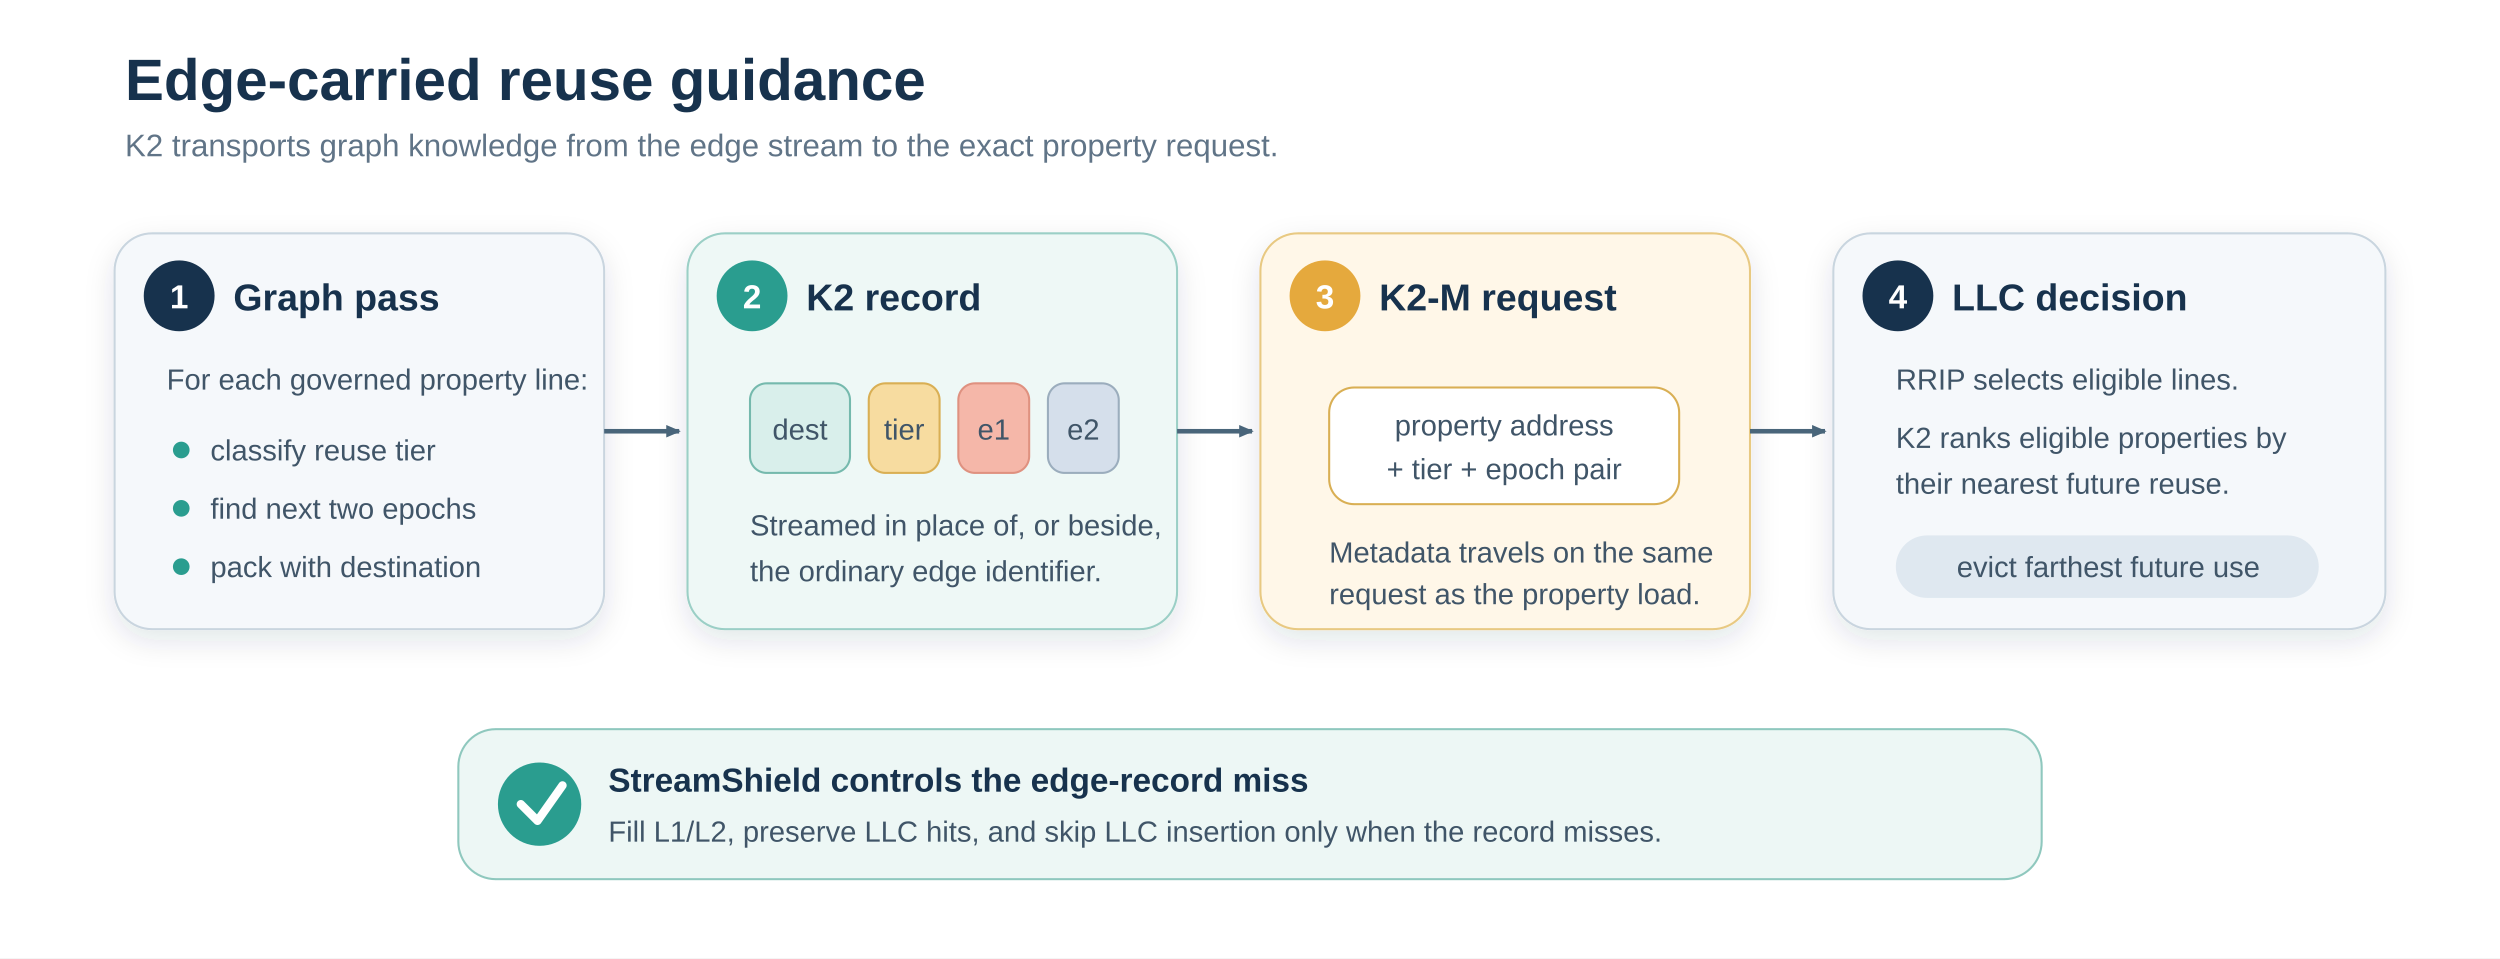
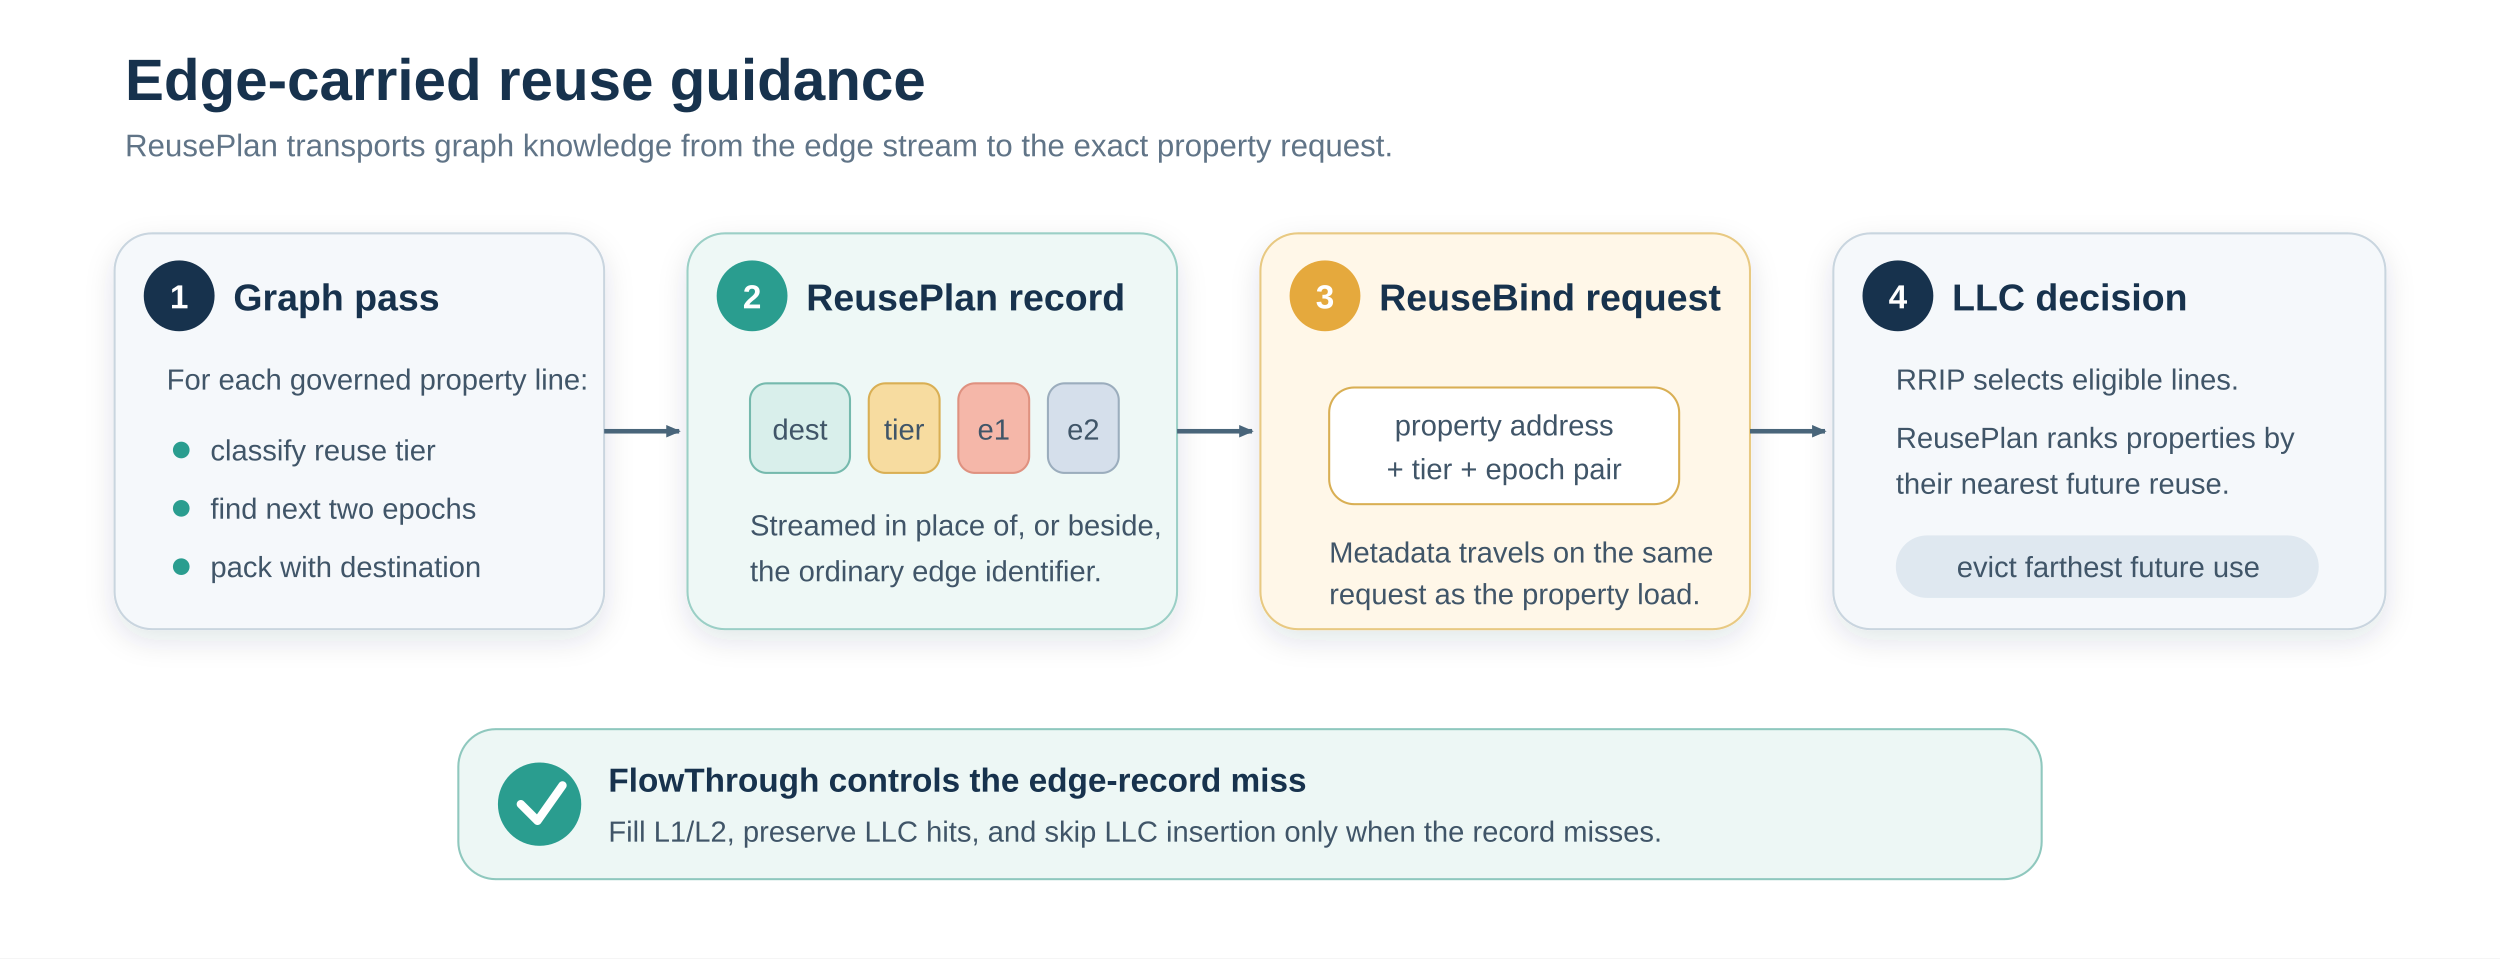
<svg xmlns="http://www.w3.org/2000/svg" width="1200" height="460" viewBox="0 0 1200 460" role="img" aria-labelledby="title desc">
  <defs>
    <filter id="shadow" x="-20%" y="-20%" width="140%" height="150%">
      <feDropShadow dx="0" dy="5" stdDeviation="7" flood-color="#17324d" flood-opacity="0.12" />
    </filter>
    <marker id="arrow" markerUnits="userSpaceOnUse" markerWidth="7" markerHeight="6" refX="6.2" refY="3" orient="auto">
      <path d="M0,0 L7,3 L0,6 Z" fill="#49657a" />
    </marker>
    <style>
      .title{font:700 28px Arial,sans-serif;fill:#17324d}
      .subtitle{font:400 15px Arial,sans-serif;fill:#607487}
      .card-title{font:700 18px Arial,sans-serif;fill:#17324d}
      .body{font:400 14px Arial,sans-serif;fill:#405568}
      .number{font:700 16px Arial,sans-serif;fill:#fff}
      .strip-title{font:700 16px Arial,sans-serif;fill:#17324d}
      .strip-body{font:400 14px Arial,sans-serif;fill:#405568}
    </style>
  </defs>
  <rect width="1200" height="460" fill="#ffffff" />
  <text x="60" y="48" class="title">Edge-carried reuse guidance</text>
-   <text x="60" y="75" class="subtitle">K2 transports graph knowledge from the edge stream to the exact property request.</text>
+   <text x="60" y="75" class="subtitle">ReusePlan transports graph knowledge from the edge stream to the exact property request.</text>
  <g filter="url(#shadow)">
    <rect x="55" y="112" width="235" height="190" rx="18" fill="#f5f8fb" stroke="#c9d5df" />
    <rect x="330" y="112" width="235" height="190" rx="18" fill="#eef8f6" stroke="#9bcfc6" />
    <rect x="605" y="112" width="235" height="190" rx="18" fill="#fff7e8" stroke="#e8c982" />
    <rect x="880" y="112" width="265" height="190" rx="18" fill="#f5f8fb" stroke="#c9d5df" />
  </g>
  <circle cx="86" cy="142" r="17" fill="#17324d" />
  <text x="86" y="148" text-anchor="middle" class="number">1</text>
  <text x="112" y="149" class="card-title">Graph pass</text>
  <text x="80" y="187" class="body">For each governed property line:</text>
  <circle cx="87" cy="216" r="4" fill="#2a9d8f" />
  <text x="101" y="221" class="body">classify reuse tier</text>
  <circle cx="87" cy="244" r="4" fill="#2a9d8f" />
  <text x="101" y="249" class="body">find next two epochs</text>
  <circle cx="87" cy="272" r="4" fill="#2a9d8f" />
  <text x="101" y="277" class="body">pack with destination</text>
  <circle cx="361" cy="142" r="17" fill="#2a9d8f" />
  <text x="361" y="148" text-anchor="middle" class="number">2</text>
-   <text x="387" y="149" class="card-title">K2 record</text>
+   <text x="387" y="149" class="card-title">ReusePlan record</text>
  <rect x="360" y="184" width="48" height="43" rx="8" fill="#d9efeb" stroke="#75b9ad" />
  <rect x="417" y="184" width="34" height="43" rx="8" fill="#f7dca0" stroke="#d9af54" />
  <rect x="460" y="184" width="34" height="43" rx="8" fill="#f5b7a9" stroke="#df9180" />
  <rect x="503" y="184" width="34" height="43" rx="8" fill="#d5dfeb" stroke="#9badbd" />
  <text x="384" y="211" text-anchor="middle" class="body">dest</text>
  <text x="434" y="211" text-anchor="middle" class="body">tier</text>
  <text x="477" y="211" text-anchor="middle" class="body">e1</text>
  <text x="520" y="211" text-anchor="middle" class="body">e2</text>
  <text x="360" y="257" class="body">Streamed in place of, or beside,</text>
  <text x="360" y="279" class="body">the ordinary edge identifier.</text>
  <circle cx="636" cy="142" r="17" fill="#e5a93d" />
  <text x="636" y="148" text-anchor="middle" class="number">3</text>
-   <text x="662" y="149" class="card-title">K2-M request</text>
+   <text x="662" y="149" class="card-title">ReuseBind request</text>
  <rect x="638" y="186" width="168" height="56" rx="12" fill="#ffffff" stroke="#d9af54" />
  <text x="722" y="209" text-anchor="middle" class="body">property address</text>
  <text x="722" y="230" text-anchor="middle" class="body">+ tier + epoch pair</text>
  <text x="638" y="270" class="body">Metadata travels on the same</text>
  <text x="638" y="290" class="body">request as the property load.</text>
  <circle cx="911" cy="142" r="17" fill="#17324d" />
  <text x="911" y="148" text-anchor="middle" class="number">4</text>
  <text x="937" y="149" class="card-title">LLC decision</text>
  <text x="910" y="187" class="body">RRIP selects eligible lines.</text>
-   <text x="910" y="215" class="body">K2 ranks eligible properties by</text>
+   <text x="910" y="215" class="body">ReusePlan ranks properties by</text>
  <text x="910" y="237" class="body">their nearest future reuse.</text>
  <rect x="910" y="257" width="203" height="30" rx="15" fill="#dfe8f0" />
  <text x="1012" y="277" text-anchor="middle" class="body">evict farthest future use</text>
  <line x1="290" y1="207" x2="326" y2="207" stroke="#49657a" stroke-width="2.2" marker-end="url(#arrow)" />
  <line x1="565" y1="207" x2="601" y2="207" stroke="#49657a" stroke-width="2.2" marker-end="url(#arrow)" />
  <line x1="840" y1="207" x2="876" y2="207" stroke="#49657a" stroke-width="2.2" marker-end="url(#arrow)" />
  <rect x="220" y="350" width="760" height="72" rx="18" fill="#edf7f5" stroke="#8fc8be" />
  <circle cx="259" cy="386" r="20" fill="#2a9d8f" />
  <path d="M250 386 L258 394 L270 377" fill="none" stroke="#ffffff" stroke-width="4" stroke-linecap="round" stroke-linejoin="round" />
-   <text x="292" y="380" class="strip-title">StreamShield controls the edge-record miss</text>
+   <text x="292" y="380" class="strip-title">FlowThrough controls the edge-record miss</text>
  <text x="292" y="404" class="strip-body">Fill L1/L2, preserve LLC hits, and skip LLC insertion only when the record misses.</text>
</svg>
